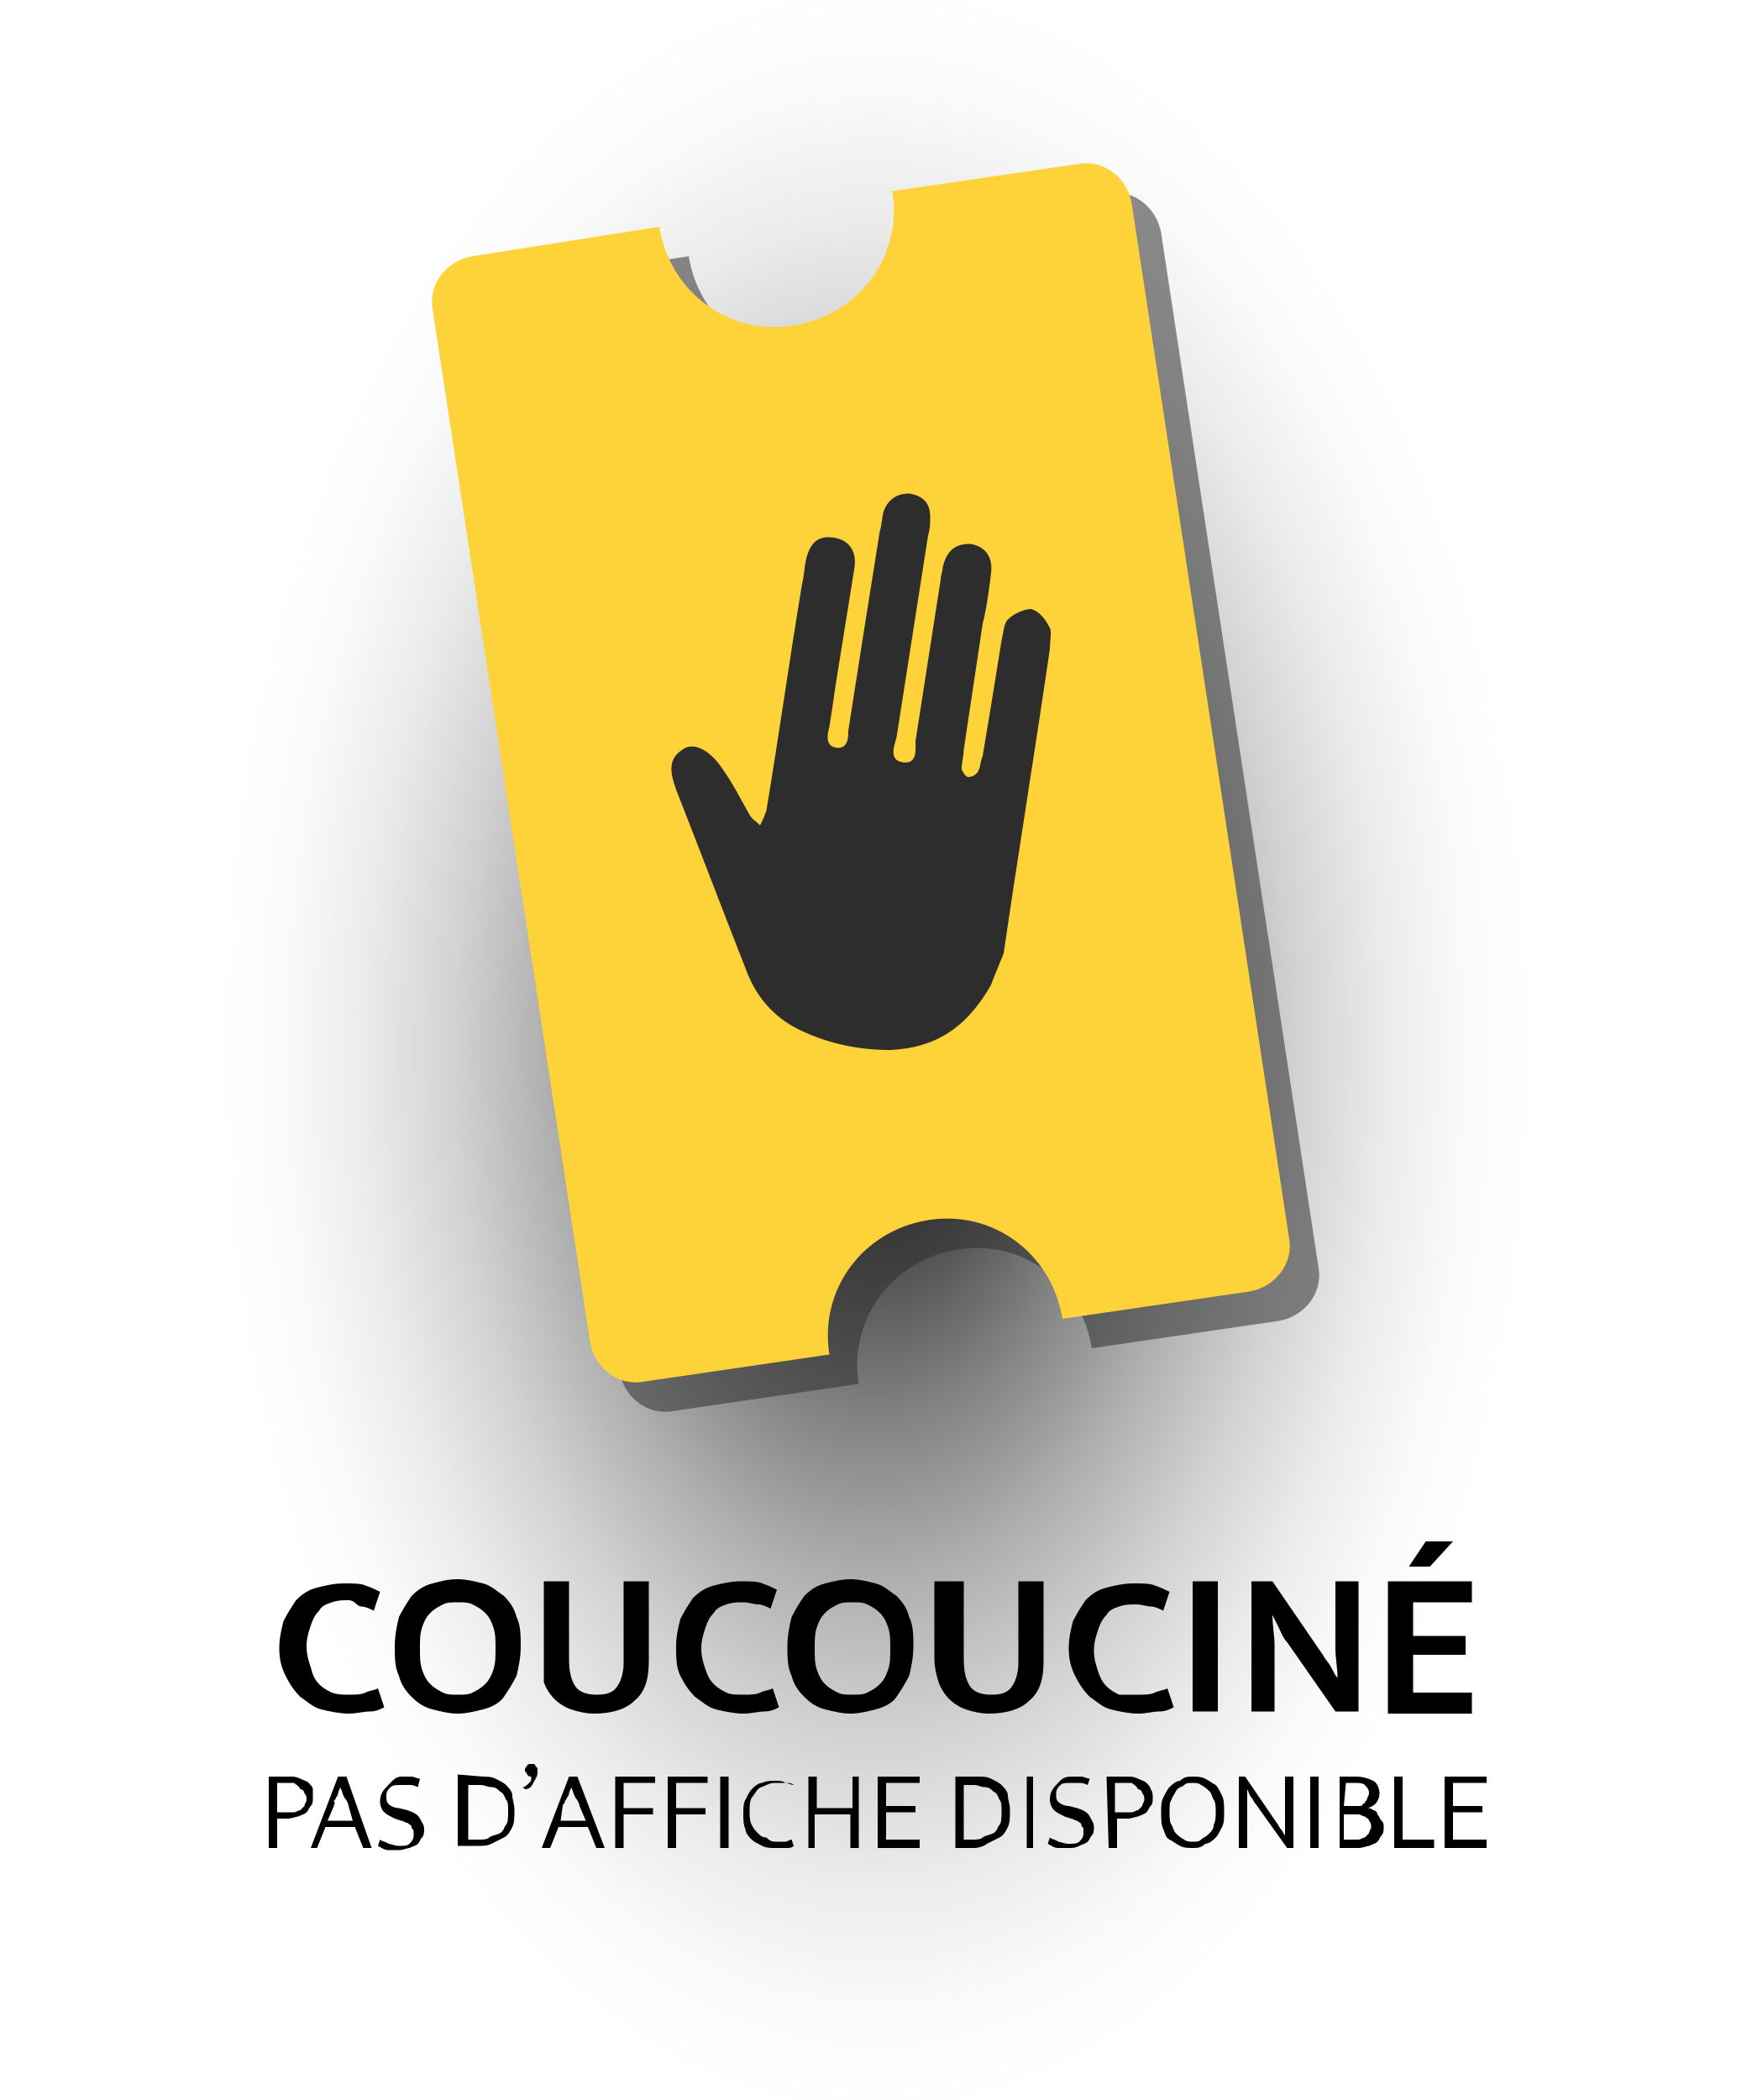
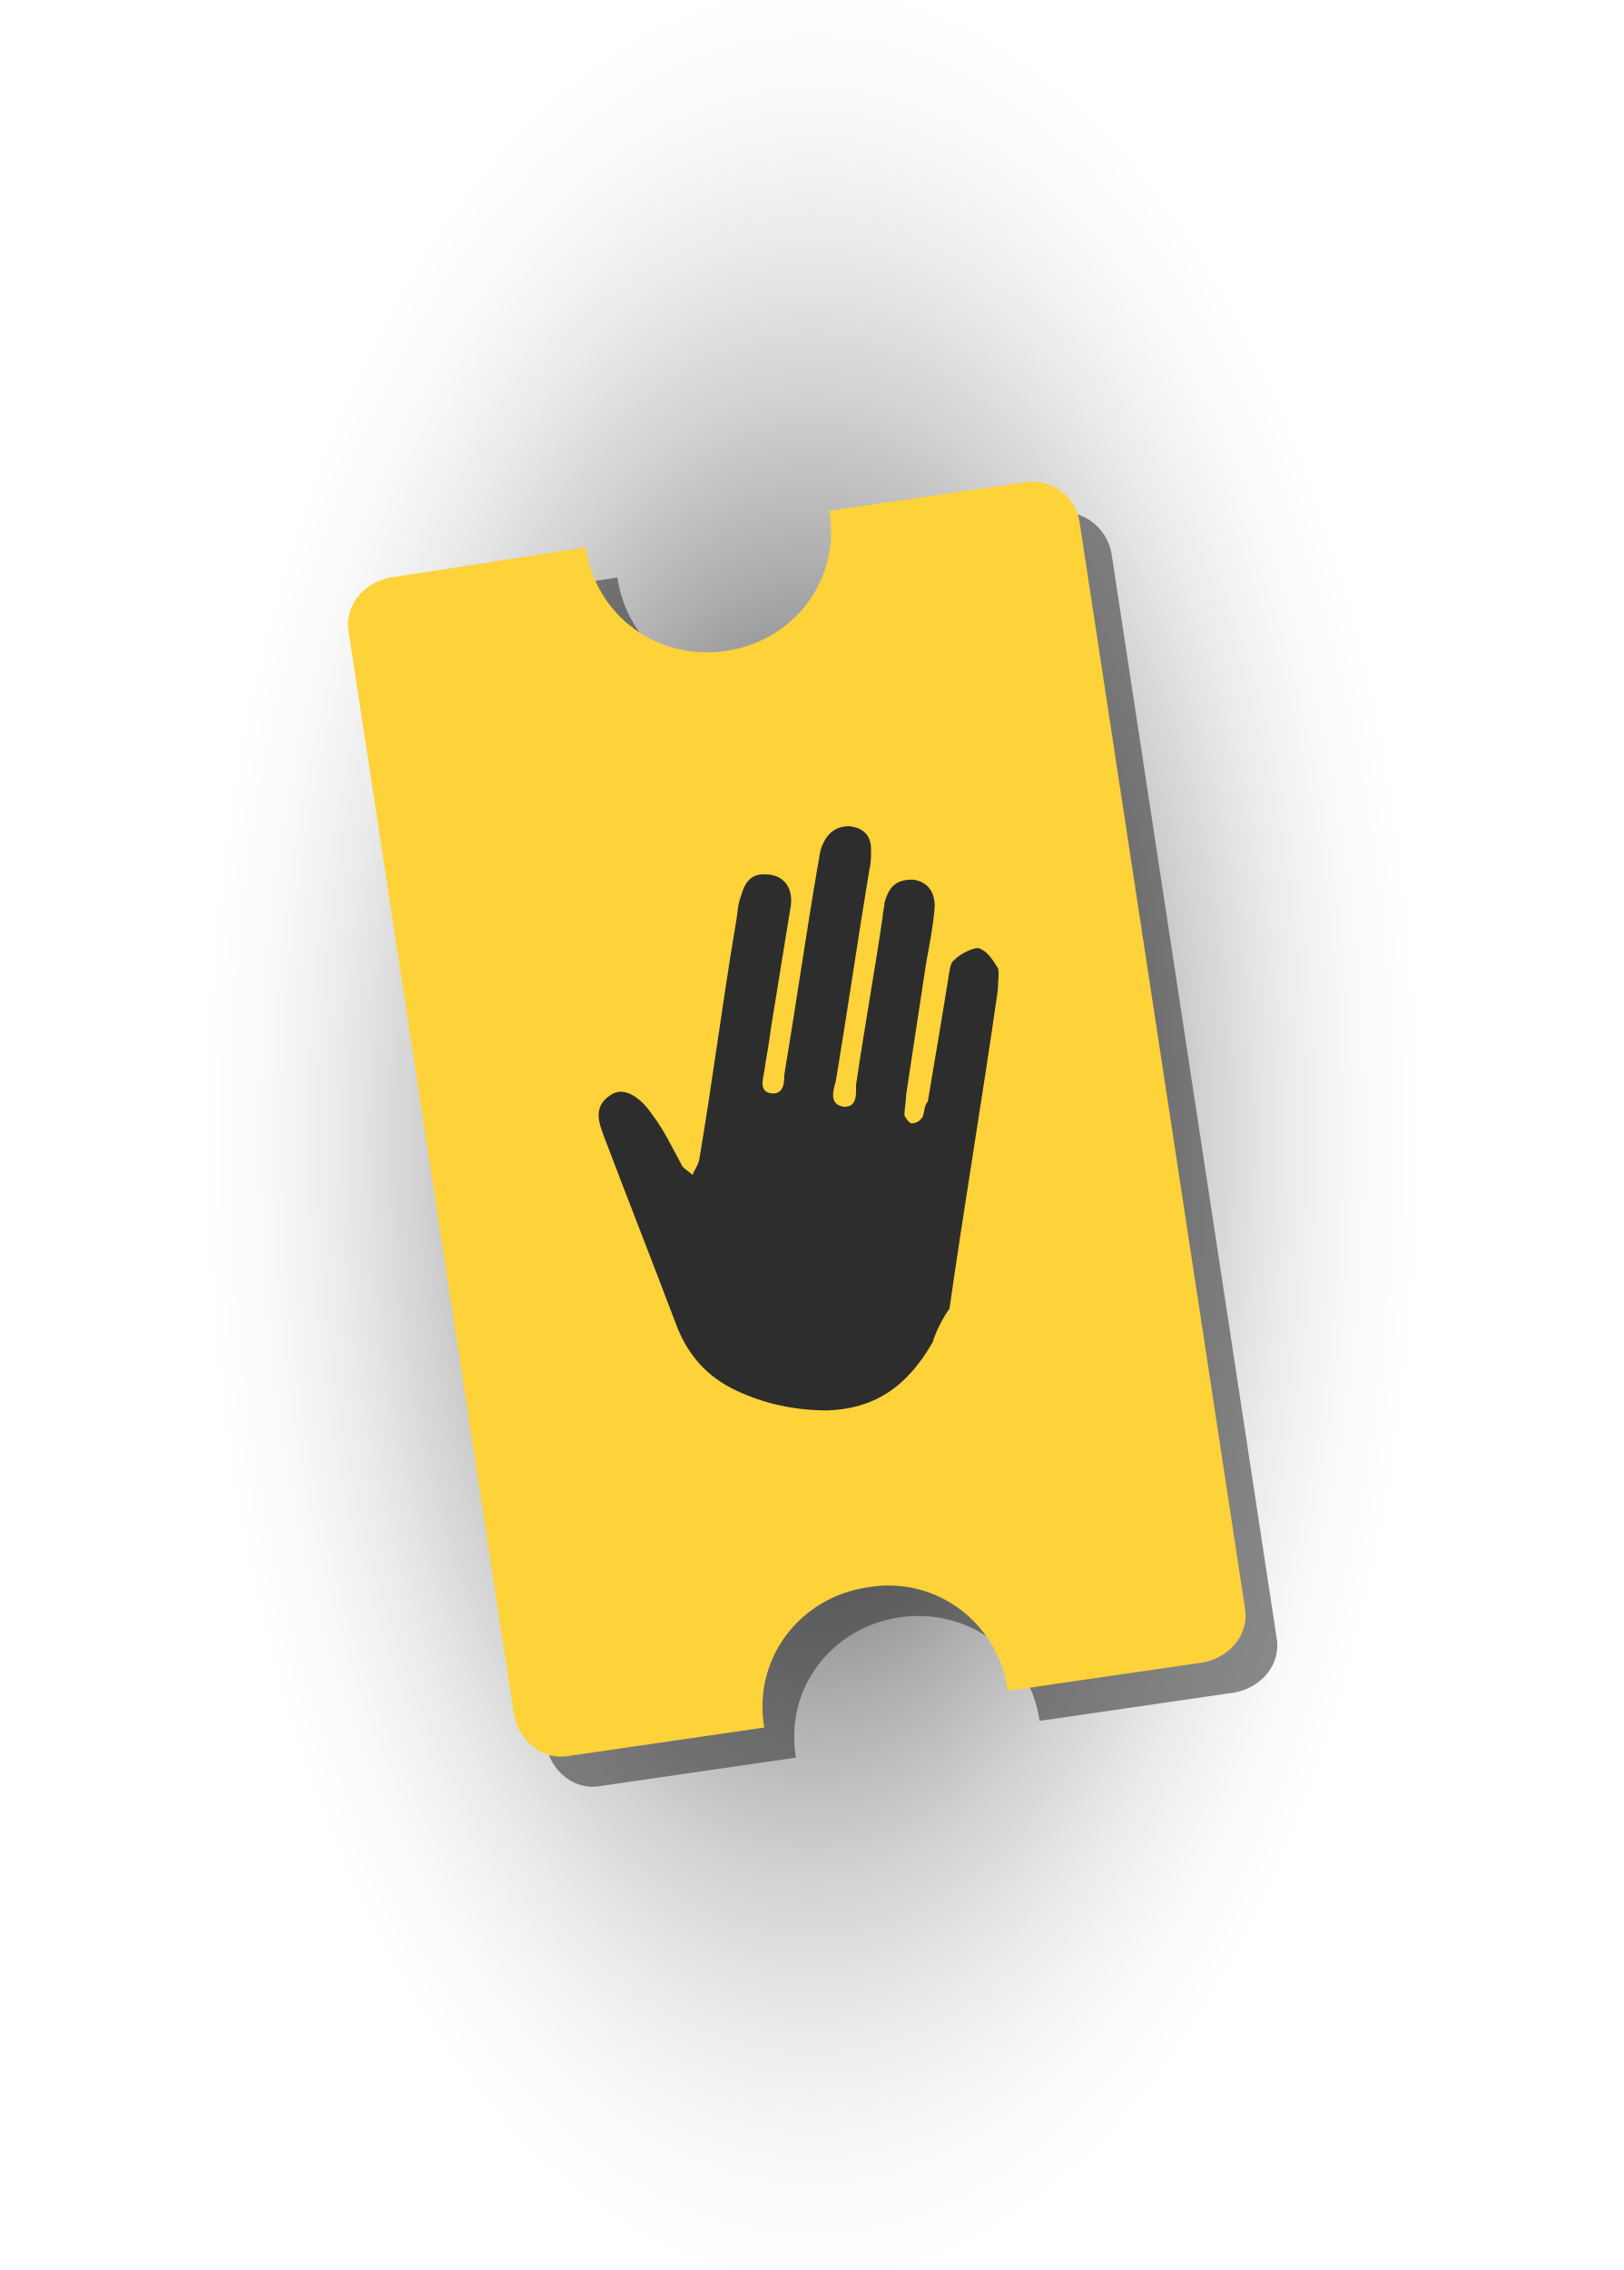
- <svg xmlns="http://www.w3.org/2000/svg" version="1.1" id="Calque_1" x="0px" y="0px" viewBox="0 0 83.4 100" style="enable-background:new 0 0 83.4 100;" xml:space="preserve">
+ <svg xmlns="http://www.w3.org/2000/svg" version="1.1" x="0px" y="0px" viewBox="0 0 97.3 136" style="enable-background:new 0 0 97.3 136;" xml:space="preserve">
  <style type="text/css">
	.st0{fill:url(#SVGID_1_);}
	.st1{opacity:0.55;}
	.st2{fill:#2D2D2D;}
	.st3{fill:#FED239;}
</style>
-   <radialGradient id="SVGID_1_" cx="41.7" cy="50" r="42.656" gradientTransform="matrix(1.2337 0 0 -2 -9.7465 150)" gradientUnits="userSpaceOnUse">
-     <stop offset="0" style="stop-color:#000000" />
-     <stop offset="1.701716e-02" style="stop-color:#0C0C0C" />
-     <stop offset="0.112" style="stop-color:#4C4C4C" />
-     <stop offset="0.205" style="stop-color:#828282" />
-     <stop offset="0.296" style="stop-color:#AFAFAF" />
-     <stop offset="0.382" style="stop-color:#D2D2D2" />
-     <stop offset="0.463" style="stop-color:#EBEBEB" />
-     <stop offset="0.537" style="stop-color:#FAFAFA" />
-     <stop offset="0.597" style="stop-color:#FFFFFF" />
-   </radialGradient>
-   <rect class="st0" width="83.4" height="100" />
-   <g>
-     <g class="st1">
-       <path class="st2" d="M52.8,9.2l-8.9,1.3c0.5,3.1-1.6,5.9-4.7,6.4s-5.9-1.6-6.4-4.7l-8.9,1.4c-1.2,0.2-2.1,1.3-1.9,2.5l7.5,49.2    c0.2,1.2,1.3,2.1,2.5,1.9l8.9-1.3c-0.5-3.1,1.6-5.9,4.7-6.4s5.9,1.6,6.4,4.7l8.9-1.3c1.2-0.2,2.1-1.3,1.9-2.5l-7.5-49.3    C55.1,9.9,54,9,52.8,9.2z" />
+   <g id="Calque_1">
+     <radialGradient id="SVGID_1_" cx="41.839" cy="68" r="46.849" gradientTransform="matrix(1.3109 0 0 2.4765 -6.1809 -100.4019)" gradientUnits="userSpaceOnUse">
+       <stop offset="0" style="stop-color:#000000" />
+       <stop offset="1.701716e-02" style="stop-color:#0C0C0C" />
+       <stop offset="0.112" style="stop-color:#4C4C4C" />
+       <stop offset="0.205" style="stop-color:#828282" />
+       <stop offset="0.296" style="stop-color:#AFAFAF" />
+       <stop offset="0.382" style="stop-color:#D2D2D2" />
+       <stop offset="0.463" style="stop-color:#EBEBEB" />
+       <stop offset="0.537" style="stop-color:#FAFAFA" />
+       <stop offset="0.597" style="stop-color:#FFFFFF" />
+     </radialGradient>
+     <path class="st0" d="M10.5,0h76.3c5.8,0,10.5,4.7,10.5,10.5v115c0,5.8-4.7,10.5-10.5,10.5H10.5C4.7,136,0,131.3,0,125.5v-115   C0,4.7,4.7,0,10.5,0z" />
+     <g>
+       <g class="st1">
+         <path class="st2" d="M63.3,30.7l-11.7,1.7c0.7,4.1-2.1,7.8-6.2,8.4s-7.8-2.1-8.4-6.2l-11.7,1.8c-1.6,0.3-2.8,1.7-2.5,3.3     l9.9,64.8c0.3,1.6,1.7,2.8,3.3,2.5l11.7-1.7c-0.7-4.1,2.1-7.8,6.2-8.4s7.8,2.1,8.4,6.2l11.7-1.7c1.6-0.3,2.8-1.7,2.5-3.3l-9.9-65     C66.3,31.6,64.9,30.5,63.3,30.7z" />
+       </g>
+       <g>
+         <path class="st3" d="M61.4,28.9l-11.7,1.7c0.7,4.1-2.1,7.8-6.2,8.4s-7.8-2.1-8.4-6.2l-11.7,1.8c-1.6,0.3-2.8,1.7-2.5,3.3     l9.9,64.8c0.3,1.6,1.7,2.8,3.3,2.5l11.7-1.7c-0.7-4.1,2.1-7.8,6.2-8.4c4.1-0.7,7.8,2.1,8.4,6.2l11.7-1.7c1.6-0.3,2.8-1.7,2.5-3.3     l-9.9-65C64.5,29.8,63,28.6,61.4,28.9z" />
+       </g>
+       <path class="st2" d="M55.9,80.4c-1.6,2.8-3.6,4-6.3,4.1c-2,0-3.8-0.4-5.5-1.2c-1.7-0.8-2.9-2.1-3.6-4c-1.4-3.7-2.9-7.5-4.3-11.2    c-0.3-0.8-0.7-1.8,0.4-2.5c0.7-0.5,1.7,0,2.5,1.2c0.7,0.9,1.2,2,1.7,2.9c0.1,0.3,0.4,0.4,0.7,0.7c0.1-0.3,0.3-0.5,0.4-0.9    c0.8-4.7,1.4-9.5,2.2-14.2c0.1-0.5,0.1-1.1,0.3-1.6c0.3-1.1,0.8-1.4,1.7-1.3c0.9,0.1,1.4,0.8,1.3,1.8c-0.4,2.5-0.8,4.9-1.2,7.4    c-0.1,0.9-0.3,1.8-0.4,2.6c-0.1,0.5-0.3,1.2,0.4,1.3c0.8,0.1,0.8-0.7,0.8-1.1c0.7-4.2,1.3-8.4,2-12.5c0.1-0.4,0.1-0.9,0.3-1.3    c0.3-0.7,0.8-1.1,1.6-1.1c0.8,0.1,1.3,0.5,1.3,1.4c0,0.4,0,0.8-0.1,1.2c-0.7,4.2-1.3,8.4-2,12.6c-0.1,0.5-0.5,1.4,0.4,1.6    c0.9,0.1,0.8-0.8,0.8-1.3c0.5-3.4,1.1-6.7,1.6-10.1c0-0.3,0.1-0.5,0.1-0.8c0.3-1.1,0.8-1.4,1.7-1.4c0.9,0.1,1.4,0.8,1.3,1.8    c-0.1,1.1-0.3,2.1-0.5,3.2c-0.4,2.6-0.8,5.3-1.2,7.9c0,0.4-0.1,0.8-0.1,1.2c0,0.1,0.3,0.5,0.4,0.5c0.3,0,0.5-0.1,0.7-0.4    c0.1-0.3,0.1-0.7,0.3-0.9c0.4-2.4,0.8-4.7,1.2-7.2c0.1-0.5,0.1-1.1,0.4-1.3c0.4-0.4,1.1-0.7,1.4-0.7c0.5,0.1,0.9,0.7,1.2,1.2    c0.1,0.3,0,0.8,0,1.3c-0.9,6.3-2,12.8-2.9,19.1C56.4,79.1,56,80,55.9,80.4z" />
    </g>
-     <g>
-       <path class="st3" d="M51.4,7.8l-8.9,1.3c0.5,3.1-1.6,5.9-4.7,6.4s-5.9-1.6-6.4-4.7l-8.9,1.4c-1.2,0.2-2.1,1.3-1.9,2.5l7.5,49.2    c0.2,1.2,1.3,2.1,2.5,1.9l8.9-1.3c-0.5-3.1,1.6-5.9,4.7-6.4s5.9,1.6,6.4,4.7l8.9-1.3c1.2-0.2,2.1-1.3,1.9-2.5L53.9,9.7    C53.7,8.5,52.6,7.6,51.4,7.8z" />
-     </g>
-     <path class="st2" d="M47.2,46.9c-1.2,2.1-2.7,3-4.8,3.1c-1.5,0-2.9-0.3-4.2-0.9c-1.3-0.6-2.2-1.6-2.7-3c-1.1-2.8-2.2-5.7-3.3-8.5   c-0.2-0.6-0.5-1.4,0.3-1.9c0.5-0.4,1.3,0,1.9,0.9c0.5,0.7,0.9,1.5,1.3,2.2c0.1,0.2,0.3,0.3,0.5,0.5c0.1-0.2,0.2-0.4,0.3-0.7   c0.6-3.6,1.1-7.2,1.7-10.8c0.1-0.4,0.1-0.8,0.2-1.2c0.2-0.8,0.6-1.1,1.3-1c0.7,0.1,1.1,0.6,1,1.4c-0.3,1.9-0.6,3.7-0.9,5.6   c-0.1,0.7-0.2,1.4-0.3,2c-0.1,0.4-0.2,0.9,0.3,1c0.6,0.1,0.6-0.5,0.6-0.8c0.5-3.2,1-6.4,1.5-9.5c0.1-0.3,0.1-0.7,0.2-1   c0.2-0.5,0.6-0.8,1.2-0.8c0.6,0.1,1,0.4,1,1.1c0,0.3,0,0.6-0.1,0.9c-0.5,3.2-1,6.4-1.5,9.6c-0.1,0.4-0.4,1.1,0.3,1.2   c0.7,0.1,0.6-0.6,0.6-1c0.4-2.6,0.8-5.1,1.2-7.7c0-0.2,0.1-0.4,0.1-0.6c0.2-0.8,0.6-1.1,1.3-1.1c0.7,0.1,1.1,0.6,1,1.4   s-0.2,1.6-0.4,2.4c-0.3,2-0.6,4-0.9,6c0,0.3-0.1,0.6-0.1,0.9c0,0.1,0.2,0.4,0.3,0.4c0.2,0,0.4-0.1,0.5-0.3s0.1-0.5,0.2-0.7   c0.3-1.8,0.6-3.6,0.9-5.5c0.1-0.4,0.1-0.8,0.3-1c0.3-0.3,0.8-0.5,1.1-0.5c0.4,0.1,0.7,0.5,0.9,0.9c0.1,0.2,0,0.6,0,1   c-0.7,4.8-1.5,9.7-2.2,14.5C47.6,45.9,47.3,46.6,47.2,46.9z" />
  </g>
-   <g>
-     <path d="M16.6,80.7c0.3,0,0.6,0,0.8-0.1s0.4-0.1,0.6-0.2l0.3,0.9c-0.2,0.1-0.4,0.2-0.7,0.2s-0.6,0.1-1,0.1s-0.9-0.1-1.3-0.2   s-0.7-0.4-1-0.6c-0.3-0.3-0.5-0.6-0.7-1s-0.3-0.8-0.3-1.3s0.1-0.9,0.2-1.3c0.2-0.4,0.4-0.7,0.6-1c0.3-0.3,0.6-0.5,1-0.6   s0.8-0.2,1.3-0.2c0.4,0,0.8,0,1,0.1c0.3,0.1,0.5,0.2,0.7,0.3l-0.3,0.9c-0.2-0.1-0.4-0.2-0.6-0.2s-0.3-0.3-0.6-0.3   c-0.3,0-0.5,0-0.8,0.1c-0.3,0.1-0.5,0.2-0.6,0.4c-0.2,0.2-0.3,0.4-0.4,0.7c-0.1,0.3-0.2,0.6-0.2,1s0.1,0.7,0.2,1   c0.1,0.4,0.2,0.6,0.4,0.8s0.4,0.3,0.6,0.4C16.1,80.7,16.3,80.7,16.6,80.7z" />
-     <path d="M21.8,75.2c0.4,0,0.8,0.1,1.2,0.2c0.4,0.1,0.7,0.4,1,0.6c0.3,0.3,0.5,0.6,0.6,1c0.2,0.4,0.2,0.9,0.2,1.4s-0.1,1-0.2,1.4   c-0.2,0.4-0.4,0.7-0.6,1s-0.6,0.5-1,0.6s-0.8,0.2-1.2,0.2c-0.4,0-0.8-0.1-1.2-0.2s-0.7-0.3-1-0.6c-0.3-0.3-0.5-0.6-0.6-1   c-0.2-0.4-0.2-0.9-0.2-1.4s0.1-1,0.2-1.4c0.2-0.4,0.4-0.7,0.6-1c0.3-0.3,0.6-0.5,1-0.6S21.3,75.2,21.8,75.2z M20,78.5   c0,0.4,0,0.7,0.1,1s0.2,0.5,0.4,0.7s0.4,0.3,0.6,0.4s0.4,0.1,0.7,0.1c0.3,0,0.5,0,0.7-0.1s0.4-0.2,0.6-0.4c0.2-0.2,0.3-0.4,0.4-0.7   c0.1-0.3,0.1-0.6,0.1-1s0-0.7-0.1-1s-0.2-0.5-0.4-0.7s-0.4-0.3-0.6-0.4c-0.2-0.1-0.4-0.1-0.7-0.1c-0.3,0-0.5,0-0.7,0.1   s-0.4,0.2-0.6,0.4c-0.2,0.2-0.3,0.4-0.4,0.7S20,78.1,20,78.5z" />
-     <path d="M25.9,75.3h1.2V79c0,0.6,0.1,1,0.3,1.3s0.6,0.4,1,0.4c0.5,0,0.8-0.1,1-0.4s0.3-0.7,0.3-1.1v-3.9h1.2v3.8   c0,0.9-0.2,1.5-0.7,1.9c-0.4,0.4-1.1,0.6-1.9,0.6c-0.4,0-0.8-0.1-1.1-0.2c-0.3-0.1-0.6-0.3-0.8-0.5c-0.2-0.2-0.4-0.5-0.5-0.8   c0-0.2,0-0.6,0-1V75.3z" />
-     <path d="M35.4,80.7c0.3,0,0.6,0,0.8-0.1s0.4-0.1,0.6-0.2l0.3,0.9c-0.2,0.1-0.4,0.2-0.7,0.2c-0.3,0-0.6,0.1-1,0.1   c-0.4,0-0.9-0.1-1.3-0.2c-0.4-0.1-0.7-0.4-1-0.6c-0.3-0.3-0.5-0.6-0.7-1c-0.2-0.4-0.2-0.9-0.2-1.4s0.1-0.9,0.2-1.3   c0.2-0.4,0.4-0.7,0.6-1c0.3-0.3,0.6-0.5,1-0.6s0.8-0.2,1.3-0.2c0.4,0,0.8,0,1,0.1c0.3,0.1,0.5,0.2,0.7,0.3l-0.3,0.9   c-0.2-0.1-0.4-0.2-0.6-0.2c-0.2,0-0.4-0.1-0.7-0.1c-0.3,0-0.5,0-0.8,0.1c-0.3,0.1-0.5,0.2-0.6,0.4c-0.2,0.2-0.3,0.4-0.4,0.7   c-0.1,0.3-0.2,0.6-0.2,1s0.1,0.7,0.2,1c0.1,0.3,0.2,0.5,0.4,0.7c0.2,0.2,0.4,0.3,0.6,0.4C34.8,80.7,35.1,80.7,35.4,80.7z" />
-     <path d="M40.5,75.2c0.4,0,0.8,0.1,1.2,0.2s0.7,0.4,1,0.6c0.3,0.3,0.5,0.6,0.6,1c0.2,0.4,0.2,0.9,0.2,1.4s-0.1,1-0.2,1.4   c-0.2,0.4-0.4,0.7-0.6,1s-0.6,0.5-1,0.6s-0.8,0.2-1.2,0.2s-0.8-0.1-1.2-0.2c-0.4-0.1-0.7-0.3-1-0.6c-0.3-0.3-0.5-0.6-0.6-1   c-0.2-0.4-0.2-0.9-0.2-1.4s0.1-1,0.2-1.4c0.2-0.4,0.4-0.7,0.6-1c0.3-0.3,0.6-0.5,1-0.6S40.1,75.2,40.5,75.2z M38.8,78.5   c0,0.4,0,0.7,0.1,1s0.2,0.5,0.4,0.7c0.2,0.2,0.4,0.3,0.6,0.4s0.4,0.1,0.7,0.1s0.5,0,0.7-0.1s0.4-0.2,0.6-0.4   c0.2-0.2,0.3-0.4,0.4-0.7c0.1-0.3,0.1-0.6,0.1-1s0-0.7-0.1-1s-0.2-0.5-0.4-0.7s-0.4-0.3-0.6-0.4c-0.2-0.1-0.4-0.1-0.7-0.1   s-0.5,0-0.7,0.1s-0.4,0.2-0.6,0.4c-0.2,0.2-0.3,0.4-0.4,0.7S38.8,78.1,38.8,78.5z" />
-     <path d="M44.7,75.3h1.2V79c0,0.6,0.1,1,0.3,1.3s0.6,0.4,1,0.4c0.5,0,0.8-0.1,1-0.4s0.3-0.7,0.3-1.1v-3.9h1.2v3.8   c0,0.9-0.2,1.5-0.7,1.9c-0.4,0.4-1.1,0.6-1.9,0.6c-0.4,0-0.8-0.1-1.1-0.2s-0.6-0.3-0.8-0.5s-0.4-0.5-0.5-0.8s-0.2-0.7-0.2-1.2v-3.6   H44.7z" />
-     <path d="M54.2,80.7c0.3,0,0.6,0,0.8-0.1s0.4-0.1,0.6-0.2l0.3,0.9c-0.2,0.1-0.4,0.2-0.7,0.2s-0.6,0.1-1,0.1s-0.9-0.1-1.3-0.2   c-0.4-0.1-0.7-0.4-1-0.6c-0.3-0.3-0.5-0.6-0.7-1s-0.3-0.8-0.3-1.3s0.1-0.9,0.2-1.3c0.2-0.4,0.4-0.7,0.6-1c0.3-0.3,0.6-0.5,1-0.6   s0.8-0.2,1.3-0.2c0.4,0,0.8,0,1,0.1c0.3,0.1,0.5,0.2,0.7,0.3l-0.3,0.9c-0.2-0.1-0.4-0.2-0.6-0.2s-0.4-0.1-0.7-0.1s-0.5,0-0.8,0.1   s-0.5,0.2-0.6,0.4c-0.2,0.2-0.3,0.4-0.4,0.7c-0.1,0.3-0.2,0.6-0.2,1s0.1,0.7,0.2,1c0.1,0.3,0.2,0.5,0.4,0.7s0.4,0.3,0.6,0.4   C53.6,80.7,53.9,80.7,54.2,80.7z" />
-     <path d="M58,75.3v6.2h-1.2v-6.2H58z" />
-     <path d="M59.5,75.3h1.1l2.4,3.5c0.1,0.2,0.3,0.4,0.4,0.6c0.1,0.2,0.2,0.4,0.3,0.5l0,0c0-0.5-0.1-0.9-0.1-1.4s0-0.9,0-1.4v-1.8h1.1   v6.2h-1.1l-2.3-3.3c-0.2-0.2-0.3-0.5-0.4-0.7c-0.1-0.2-0.2-0.4-0.3-0.6l0,0c0,0.5,0.1,1,0.1,1.4c0,0.5,0,0.9,0,1.4v1.8h-1.1v-6.2   H59.5z" />
-     <path d="M66.1,75.3h4v1h-2.8v1.6h2.5v0.9h-2.5v1.8h2.8v1h-4V75.3z M68.1,74.6h-1l0.8-1.2h1.3L68.1,74.6z" />
-   </g>
-   <g>
-     <path d="M12.8,84.6h1c0.2,0,0.3,0,0.5,0.1c0.2,0.1,0.3,0.1,0.4,0.2s0.2,0.2,0.2,0.3s0,0.2,0,0.4s0,0.3-0.1,0.4   c-0.1,0.1-0.1,0.2-0.2,0.3c-0.1,0.1-0.2,0.1-0.4,0.2c-0.1,0-0.3,0.1-0.5,0.1h-0.5V88h-0.4V84.6z M13.2,86.3h0.4c0.1,0,0.3,0,0.4,0   s0.2-0.1,0.3-0.1c0.1-0.1,0.1-0.1,0.2-0.2c0-0.1,0.1-0.2,0.1-0.3c0-0.1,0-0.2-0.1-0.3c0-0.1-0.1-0.2-0.2-0.2   C14.2,85,14.1,85,14,84.9c-0.1,0-0.2,0-0.3,0h-0.5V86.3z" />
-     <path d="M16.1,84.6h0.4l1.2,3.4h-0.4l-0.4-1h-1.4l-0.4,1h-0.3L16.1,84.6z M15.6,86.7h1.2L16.6,86c0-0.1-0.1-0.3-0.2-0.4   c-0.1-0.2-0.1-0.3-0.2-0.5l0,0c0,0.1-0.1,0.2-0.1,0.3c0,0.1-0.1,0.2-0.1,0.2c0,0.1-0.1,0.1-0.1,0.2c0.1,0,0,0.1,0,0.2L15.6,86.7z" />
-     <path d="M19.1,84.6c0.2,0,0.3,0,0.5,0c0.1,0,0.3,0.1,0.4,0.1l-0.1,0.4C19.7,85,19.6,85,19.5,85s-0.2,0-0.4,0s-0.4,0-0.5,0.1   s-0.2,0.2-0.2,0.4c0,0.2,0,0.3,0.1,0.4c0.1,0.1,0.3,0.2,0.5,0.2l0.4,0.1c0.3,0.1,0.5,0.2,0.6,0.4c0.1,0.2,0.2,0.3,0.2,0.5   c0,0.1,0,0.3-0.1,0.4s-0.1,0.2-0.2,0.3c-0.1,0.1-0.2,0.1-0.4,0.2c-0.1,0-0.3,0.1-0.5,0.1c-0.2,0-0.3,0-0.5,0   c-0.2,0-0.3-0.1-0.5-0.2l0.1-0.3c0.1,0.1,0.3,0.1,0.4,0.2c0.1,0,0.3,0.1,0.5,0.1c0.2,0,0.4,0,0.5-0.1c0.1-0.1,0.2-0.2,0.2-0.4   c0-0.1,0-0.1,0-0.2s-0.1-0.1-0.1-0.2s-0.1-0.1-0.2-0.2c-0.1,0-0.2-0.1-0.3-0.1l-0.3-0.1c-0.2-0.1-0.4-0.2-0.5-0.3   c-0.1-0.1-0.2-0.3-0.2-0.5c0-0.3,0.1-0.5,0.3-0.7C18.6,84.9,18.8,84.6,19.1,84.6z" />
-     <path d="M23,84.6c0.2,0,0.4,0,0.6,0.1s0.4,0.2,0.5,0.3c0.1,0.1,0.3,0.3,0.3,0.5s0.1,0.4,0.1,0.7c0,0.3,0,0.6-0.1,0.8   c-0.1,0.2-0.2,0.4-0.4,0.5s-0.4,0.2-0.6,0.3c-0.2,0.1-0.4,0.1-0.7,0.1h-0.9v-3.4L23,84.6L23,84.6z M22.4,87.6h0.4   c0.2,0,0.4,0,0.5-0.1s0.3-0.1,0.5-0.2s0.2-0.3,0.3-0.4s0.1-0.4,0.1-0.7c0-0.2,0-0.4-0.1-0.5c-0.1-0.2-0.1-0.3-0.3-0.4   c-0.1-0.1-0.2-0.2-0.4-0.2c-0.2,0-0.3-0.1-0.5-0.1h-0.6v2.6H22.4z" />
-     <path d="M25.3,84.6c-0.1,0-0.1,0-0.2-0.1c0-0.1-0.1-0.1-0.1-0.2s0-0.1,0.1-0.2c0-0.1,0.1-0.1,0.2-0.1h0.1c0,0,0.1,0,0.1,0.1   l0.1,0.1c0,0,0,0.1,0,0.2c0,0.2-0.1,0.3-0.2,0.5s-0.2,0.3-0.4,0.3l-0.1-0.1c0.1,0,0.2-0.1,0.3-0.2C25.3,84.8,25.3,84.8,25.3,84.6   L25.3,84.6z" />
-     <path d="M27.1,84.6h0.4l1.3,3.4h-0.4L28,87h-1.4l-0.4,1h-0.4L27.1,84.6z M26.7,86.7h1.2L27.6,86c0-0.1-0.1-0.3-0.2-0.4   c-0.1-0.2-0.1-0.3-0.2-0.5l0,0c0,0.1-0.1,0.2-0.1,0.3c0,0.1-0.1,0.2-0.1,0.2c0,0.1-0.1,0.1-0.1,0.2s-0.1,0.1-0.1,0.2L26.7,86.7z" />
-     <path d="M31.2,84.6v0.3h-1.5v1.2h1.4v0.3h-1.4V88h-0.4v-3.4H31.2z" />
-     <path d="M33.7,84.6v0.3h-1.5v1.2h1.4v0.3h-1.4V88h-0.4v-3.4H33.7z" />
-     <path d="M34.7,84.6V88h-0.4v-3.4H34.7z" />
-     <path d="M37,87.7c0.2,0,0.3,0,0.4,0s0.2-0.1,0.3-0.1l0.1,0.3C37.7,88,37.6,88,37.4,88c-0.1,0-0.3,0-0.5,0s-0.4,0-0.6-0.1   c-0.2-0.1-0.4-0.2-0.5-0.3c-0.1-0.1-0.3-0.3-0.3-0.5c-0.1-0.2-0.1-0.5-0.1-0.7c0-0.3,0-0.5,0.1-0.7c0.1-0.2,0.2-0.4,0.3-0.5   s0.3-0.3,0.5-0.3c0.2-0.1,0.4-0.1,0.6-0.1s0.4,0,0.5,0.1c0.1,0,0.3,0.1,0.4,0.1l0,0c-0.1-0.1-0.2-0.1-0.4-0.1s-0.2,0-0.4,0   c-0.2,0-0.3,0-0.5,0.1c-0.2,0.1-0.3,0.1-0.4,0.2s-0.2,0.3-0.3,0.4c-0.1,0.2-0.1,0.4-0.1,0.6c0,0.3,0,0.5,0.1,0.7s0.2,0.3,0.3,0.4   c0.1,0.1,0.2,0.2,0.4,0.2C36.7,87.7,36.8,87.7,37,87.7z" />
-     <path d="M38.5,88v-3.4h0.4v1.5h1.7v-1.5h0.3V88h-0.4v-1.6h-1.7V88H38.5z" />
-     <path d="M41.8,84.6h2v0.3h-1.6V86h1.4v0.3h-1.4v1.3h1.6V88h-2V84.6z" />
-     <path d="M46.6,84.6c0.2,0,0.4,0,0.6,0.1s0.4,0.2,0.5,0.3c0.1,0.1,0.3,0.3,0.3,0.5s0.1,0.4,0.1,0.7c0,0.3,0,0.6-0.1,0.8   c-0.1,0.2-0.2,0.4-0.4,0.5s-0.4,0.2-0.6,0.3c-0.1,0.1-0.4,0.2-0.6,0.2h-0.9v-3.4H46.6z M45.9,87.6h0.4c0.2,0,0.4,0,0.5-0.1   s0.3-0.1,0.5-0.2s0.2-0.3,0.3-0.4s0.1-0.4,0.1-0.7c0-0.2,0-0.4-0.1-0.5c-0.1-0.2-0.1-0.3-0.3-0.4c-0.1-0.1-0.2-0.2-0.4-0.2   S46.6,85,46.4,85h-0.5V87.6z" />
-     <path d="M49.2,84.6V88h-0.3v-3.4H49.2z" />
-     <path d="M51,84.6c0.2,0,0.3,0,0.5,0c0.1,0,0.3,0.1,0.4,0.1L51.8,85c-0.2-0.1-0.3-0.1-0.4-0.1s-0.2,0-0.4,0s-0.4,0-0.5,0.1   s-0.2,0.2-0.2,0.4c0,0.2,0,0.3,0.1,0.4s0.3,0.2,0.5,0.2l0.4,0.1c0.3,0.1,0.5,0.2,0.6,0.4c0.1,0.2,0.2,0.3,0.2,0.5   c0,0.1,0,0.3-0.1,0.4s-0.1,0.2-0.2,0.3c-0.1,0.1-0.2,0.1-0.4,0.2C51.2,88,51.1,88,50.9,88s-0.3,0-0.5,0s-0.3-0.1-0.5-0.2l0.1-0.3   c0.1,0.1,0.3,0.1,0.4,0.2c0.1,0,0.3,0.1,0.5,0.1s0.4,0,0.5-0.1s0.2-0.2,0.2-0.4c0-0.1,0-0.1,0-0.2s-0.1-0.1-0.1-0.2   s-0.1-0.1-0.2-0.2c-0.1,0-0.2-0.1-0.3-0.1l-0.3-0.1c-0.2-0.1-0.4-0.2-0.5-0.3c-0.1-0.1-0.2-0.3-0.2-0.5c0-0.3,0.1-0.5,0.3-0.7   S50.6,84.6,51,84.6z" />
-     <path d="M52.7,84.6h1c0.2,0,0.3,0,0.5,0.1s0.3,0.1,0.4,0.2c0.1,0.1,0.2,0.2,0.2,0.3c0.1,0.1,0.1,0.3,0.1,0.4c0,0.2,0,0.3-0.1,0.4   s-0.1,0.2-0.2,0.3c-0.1,0.1-0.2,0.1-0.4,0.2c-0.1,0-0.3,0.1-0.5,0.1h-0.5V88h-0.4L52.7,84.6L52.7,84.6z M53.1,86.3h0.4   c0.1,0,0.3,0,0.4,0c0.1,0,0.2-0.1,0.3-0.1c0.1-0.1,0.1-0.1,0.2-0.2c0-0.1,0.1-0.2,0.1-0.3c0-0.1,0-0.2-0.1-0.3   c0-0.1-0.1-0.2-0.2-0.2C54.1,85,54,85,53.9,84.9c-0.1,0-0.2,0-0.3,0h-0.5V86.3z" />
-     <path d="M56.8,84.6c0.2,0,0.4,0,0.6,0.1c0.2,0.1,0.3,0.2,0.5,0.3c0.1,0.1,0.2,0.3,0.3,0.5s0.1,0.5,0.1,0.8s0,0.5-0.1,0.7   s-0.2,0.4-0.3,0.5s-0.3,0.3-0.5,0.3C57.2,88,57,88,56.8,88s-0.4,0-0.6-0.1c-0.2-0.1-0.3-0.2-0.5-0.3s-0.2-0.3-0.3-0.5   s-0.1-0.5-0.1-0.8s0-0.5,0.1-0.7s0.2-0.4,0.3-0.5s0.3-0.3,0.5-0.3C56.4,84.6,56.6,84.6,56.8,84.6z M55.7,86.3c0,0.2,0,0.5,0.1,0.6   c0.1,0.2,0.1,0.3,0.2,0.4c0.1,0.1,0.2,0.2,0.4,0.3c0.1,0.1,0.3,0.1,0.4,0.1c0.2,0,0.3,0,0.4-0.1c0.1-0.1,0.2-0.1,0.4-0.3   s0.2-0.3,0.2-0.4c0.1-0.2,0.1-0.4,0.1-0.6s0-0.5-0.1-0.6c-0.1-0.2-0.1-0.3-0.2-0.4c-0.1-0.1-0.2-0.2-0.4-0.3   c-0.1-0.1-0.3-0.1-0.4-0.1c-0.2,0-0.3,0-0.4,0.1c-0.1,0.1-0.3,0.1-0.4,0.3s-0.2,0.3-0.2,0.4C55.7,85.8,55.7,86,55.7,86.3z" />
-     <path d="M59,84.6h0.3l1.5,2.2c0.1,0.1,0.1,0.2,0.2,0.3s0.1,0.2,0.2,0.3l0,0c0-0.1,0-0.3,0-0.4s0-0.3,0-0.4v-2h0.4V88h-0.3l-1.5-2.1   c-0.1-0.1-0.1-0.2-0.2-0.3c-0.1-0.1-0.1-0.2-0.2-0.4l0,0c0,0.2,0,0.3,0,0.5s0,0.3,0,0.5V88H59V84.6z" />
-     <path d="M62.8,84.6V88h-0.4v-3.4H62.8z" />
-     <path d="M64.6,84.6c0.3,0,0.6,0.1,0.8,0.2s0.3,0.4,0.3,0.6s-0.1,0.4-0.2,0.5s-0.3,0.2-0.4,0.2c0.1,0,0.2,0,0.3,0.1   c0.1,0,0.2,0.1,0.2,0.2c0.1,0.1,0.1,0.2,0.2,0.3c0.1,0.1,0.1,0.2,0.1,0.3c0,0.1,0,0.3-0.1,0.4c-0.1,0.1-0.1,0.2-0.2,0.3   c-0.1,0.1-0.2,0.1-0.4,0.2c-0.1,0-0.3,0.1-0.5,0.1h-0.9v-3.4C63.8,84.6,64.6,84.6,64.6,84.6z M64,86h0.4c0.1,0,0.2,0,0.3,0   c0.1,0,0.2,0,0.2-0.1c0.1,0,0.1-0.1,0.2-0.2c0-0.1,0.1-0.2,0.1-0.3c0-0.2-0.1-0.3-0.2-0.4s-0.3-0.1-0.5-0.1h-0.4L64,86L64,86z    M64,87.6h0.4c0.1,0,0.2,0,0.3,0c0.1,0,0.2-0.1,0.3-0.1c0.1-0.1,0.1-0.1,0.2-0.2c0-0.1,0.1-0.2,0.1-0.3c0-0.1,0-0.2-0.1-0.3   c0-0.1-0.1-0.1-0.2-0.2c-0.1,0-0.2-0.1-0.3-0.1c-0.1,0-0.2,0-0.3,0H64V87.6z" />
-     <path d="M66.4,84.6h0.4v3h1.5V88h-1.9V84.6z" />
-     <path d="M68.8,84.6h2v0.3h-1.6V86h1.4v0.3h-1.4v1.3h1.6V88h-2V84.6z" />
-   </g>
+   <g id="Calque_2">
+ </g>
</svg>
